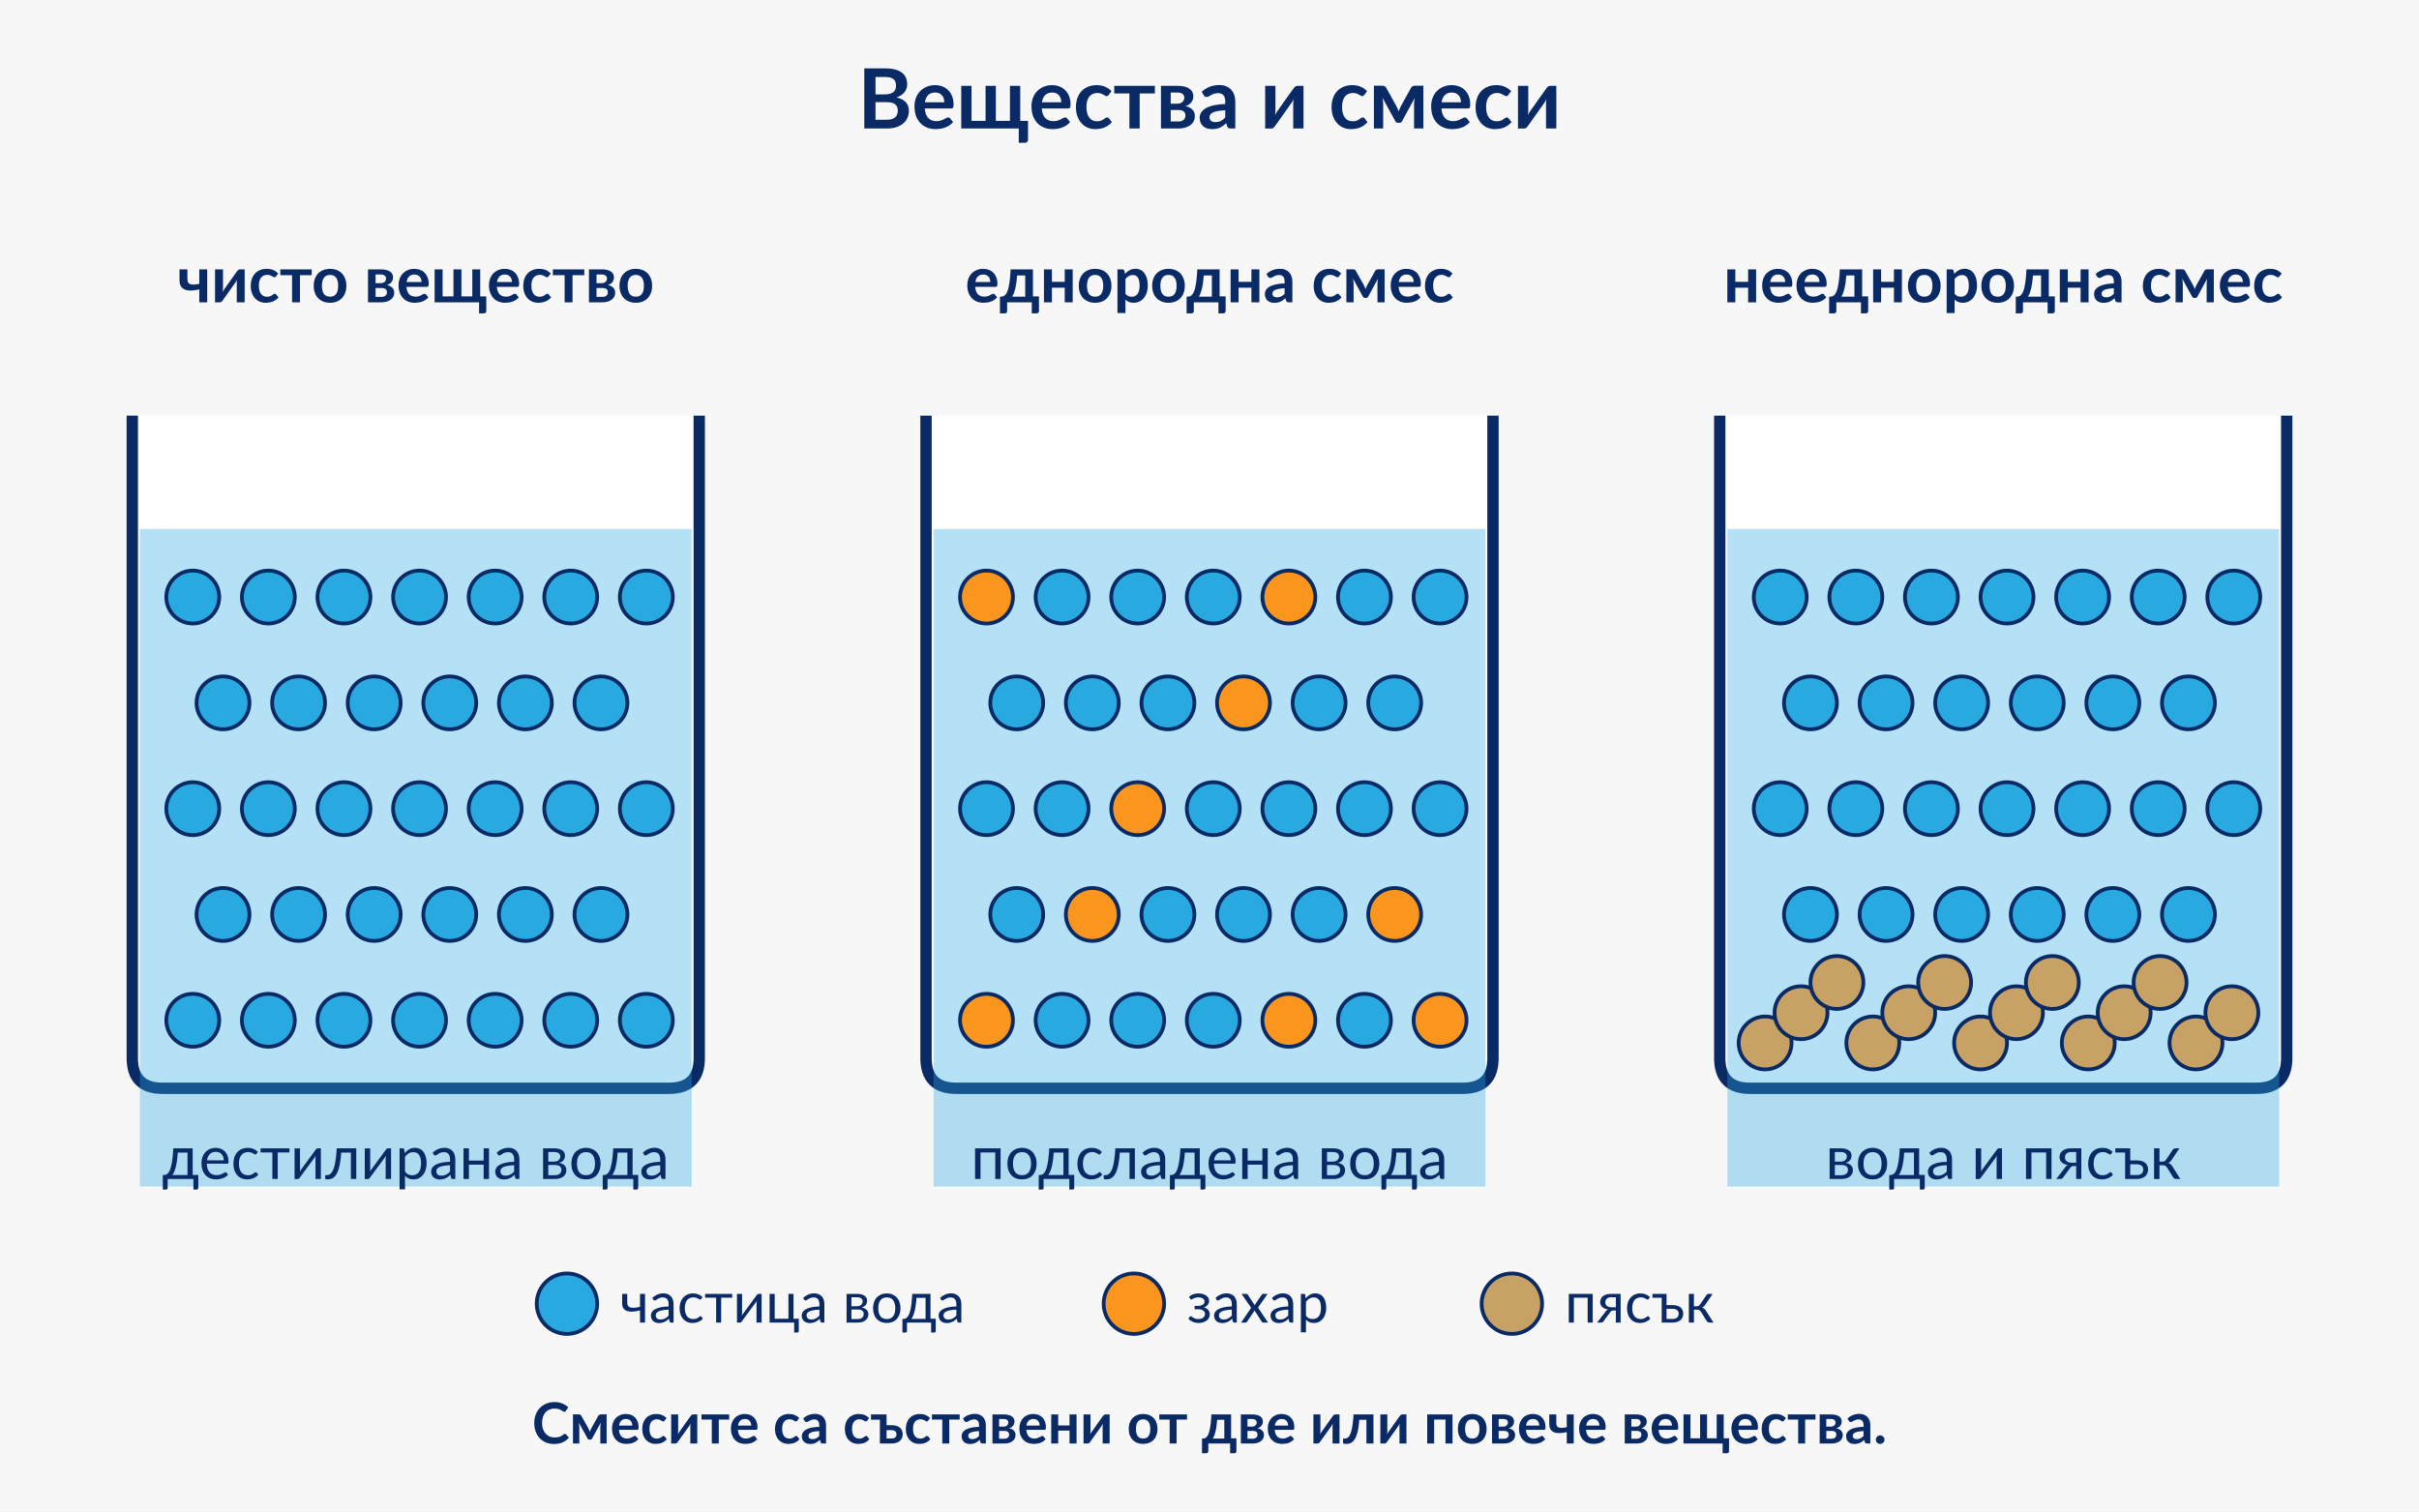
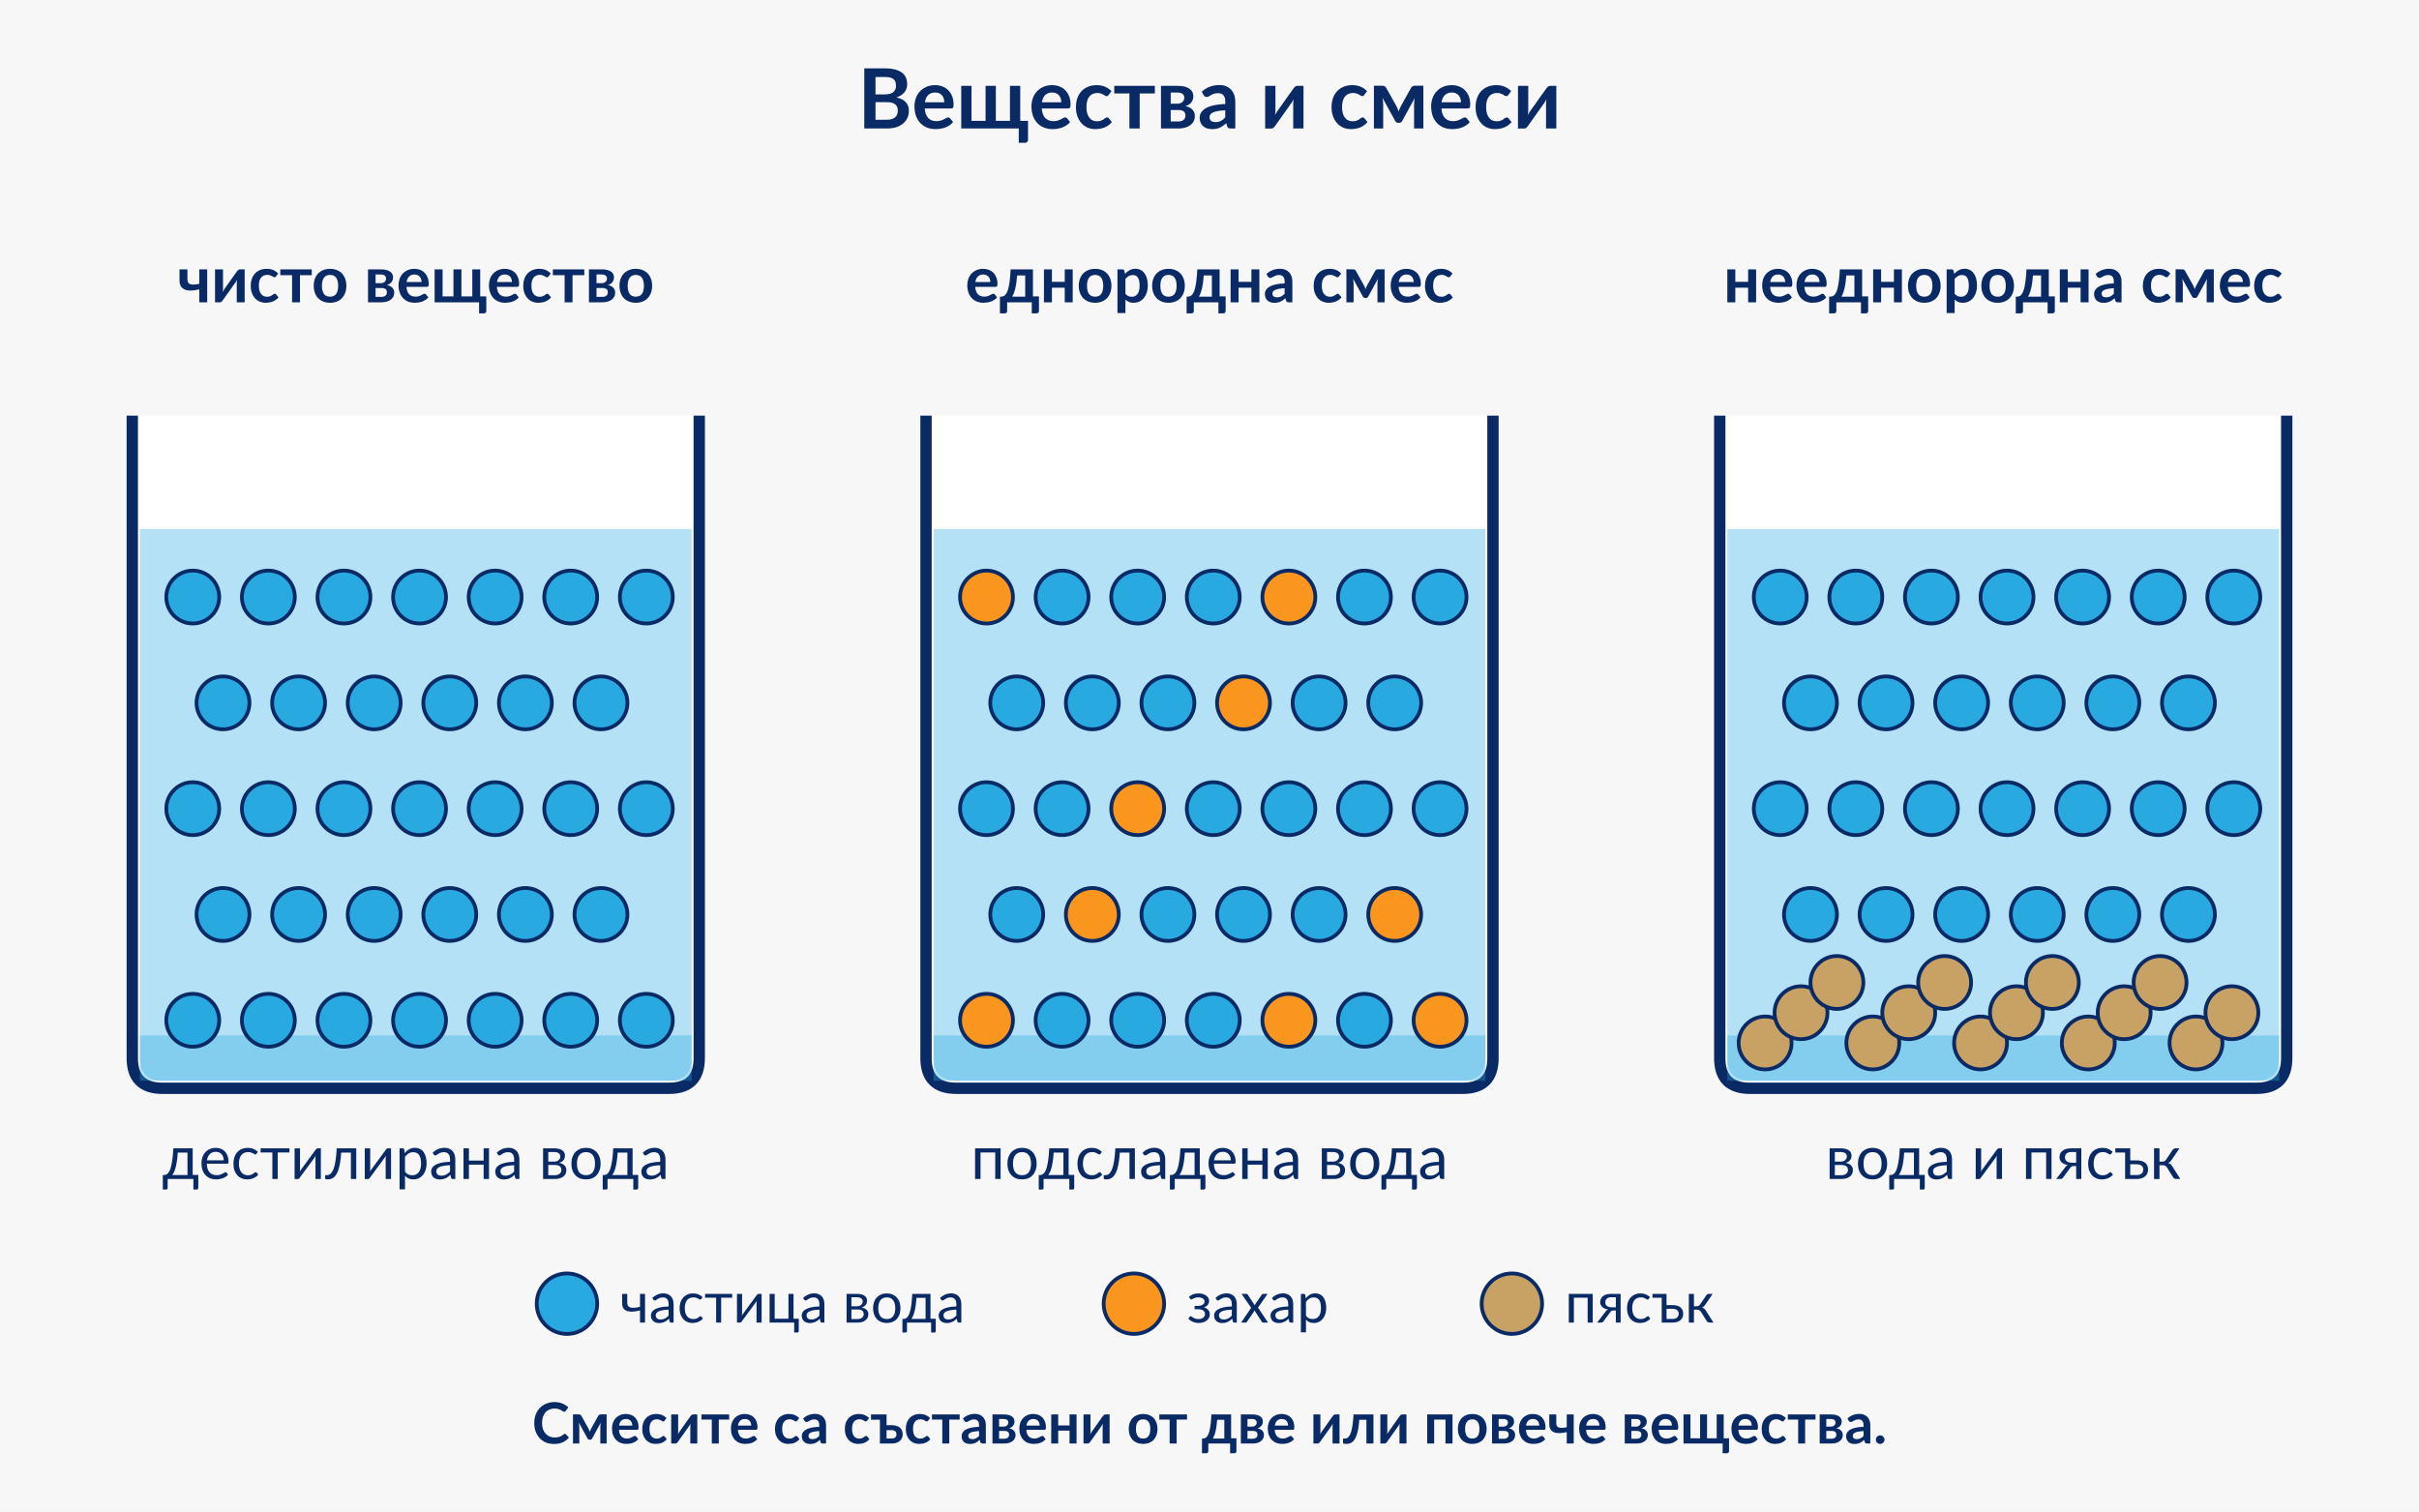
<svg xmlns="http://www.w3.org/2000/svg" viewBox="0 0 640 400" width="640" height="400" font-family="Lato, Arial, sans-serif" role="img">
  <defs>
    <marker id="a" viewBox="0 0 10 10" refX="8" refY="5" markerWidth="5" markerHeight="5" orient="auto-start-reverse">
      <path d="M0,0 L10,5 L0,10 z" fill="#0A2A66" />
    </marker>
    <marker id="o" viewBox="0 0 10 10" refX="8" refY="5" markerWidth="5" markerHeight="5" orient="auto-start-reverse">
      <path d="M0,0 L10,5 L0,10 z" fill="#FA961E" />
    </marker>
    <marker id="t" viewBox="0 0 10 10" refX="8" refY="5" markerWidth="5" markerHeight="5" orient="auto-start-reverse">
      <path d="M0,0 L10,5 L0,10 z" fill="#14BF96" />
    </marker>
    <marker id="c" viewBox="0 0 10 10" refX="8" refY="5" markerWidth="5" markerHeight="5" orient="auto-start-reverse">
      <path d="M0,0 L10,5 L0,10 z" fill="#28AAE1" />
    </marker>
    <marker id="g" viewBox="0 0 10 10" refX="8" refY="5" markerWidth="5" markerHeight="5" orient="auto-start-reverse">
      <path d="M0,0 L10,5 L0,10 z" fill="#3CB44B" />
    </marker>
    <marker id="gr" viewBox="0 0 10 10" refX="8" refY="5" markerWidth="5" markerHeight="5" orient="auto-start-reverse">
      <path d="M0,0 L10,5 L0,10 z" fill="#5A6478" />
    </marker>
  </defs>
  <rect width="640" height="400" fill="#F7F7F7" />
  <text x="320" y="34" font-size="22" text-anchor="middle" font-weight="bold" fill="#0A2A66">Вещества и смеси</text>
  <path d="M35,110 L35,280 Q35,288 43,288 L177,288 Q185,288 185,280 L185,110" fill="#fff" stroke="#0A2A66" stroke-width="3" />
-   <rect x="37" y="140" width="146" height="174" fill="#28AAE1" opacity="0.35" />
+   <rect x="37" y="140" width="146" height="146" fill="#28AAE1" opacity="0.35" />
+   <path d="M37,274 L37,280 Q37,286 43,286 L177,286 Q183,286 183,280 L183,274 z" fill="#28AAE1" stroke="none" stroke-width="0" opacity="0.35" />
  <text x="110" y="80" font-size="17" text-anchor="middle" font-weight="bold" fill="#0A2A66">чисто вещество</text>
  <circle cx="51" cy="158" r="7" fill="#28AAE1" stroke="#0A2A66" stroke-width="1" />
  <circle cx="59" cy="186" r="7" fill="#28AAE1" stroke="#0A2A66" stroke-width="1" />
  <circle cx="51" cy="214" r="7" fill="#28AAE1" stroke="#0A2A66" stroke-width="1" />
  <circle cx="59" cy="242" r="7" fill="#28AAE1" stroke="#0A2A66" stroke-width="1" />
  <circle cx="51" cy="270" r="7" fill="#28AAE1" stroke="#0A2A66" stroke-width="1" />
  <circle cx="71" cy="158" r="7" fill="#28AAE1" stroke="#0A2A66" stroke-width="1" />
  <circle cx="79" cy="186" r="7" fill="#28AAE1" stroke="#0A2A66" stroke-width="1" />
  <circle cx="71" cy="214" r="7" fill="#28AAE1" stroke="#0A2A66" stroke-width="1" />
  <circle cx="79" cy="242" r="7" fill="#28AAE1" stroke="#0A2A66" stroke-width="1" />
  <circle cx="71" cy="270" r="7" fill="#28AAE1" stroke="#0A2A66" stroke-width="1" />
  <circle cx="91" cy="158" r="7" fill="#28AAE1" stroke="#0A2A66" stroke-width="1" />
  <circle cx="99" cy="186" r="7" fill="#28AAE1" stroke="#0A2A66" stroke-width="1" />
  <circle cx="91" cy="214" r="7" fill="#28AAE1" stroke="#0A2A66" stroke-width="1" />
  <circle cx="99" cy="242" r="7" fill="#28AAE1" stroke="#0A2A66" stroke-width="1" />
  <circle cx="91" cy="270" r="7" fill="#28AAE1" stroke="#0A2A66" stroke-width="1" />
  <circle cx="111" cy="158" r="7" fill="#28AAE1" stroke="#0A2A66" stroke-width="1" />
  <circle cx="119" cy="186" r="7" fill="#28AAE1" stroke="#0A2A66" stroke-width="1" />
  <circle cx="111" cy="214" r="7" fill="#28AAE1" stroke="#0A2A66" stroke-width="1" />
  <circle cx="119" cy="242" r="7" fill="#28AAE1" stroke="#0A2A66" stroke-width="1" />
  <circle cx="111" cy="270" r="7" fill="#28AAE1" stroke="#0A2A66" stroke-width="1" />
  <circle cx="131" cy="158" r="7" fill="#28AAE1" stroke="#0A2A66" stroke-width="1" />
  <circle cx="139" cy="186" r="7" fill="#28AAE1" stroke="#0A2A66" stroke-width="1" />
  <circle cx="131" cy="214" r="7" fill="#28AAE1" stroke="#0A2A66" stroke-width="1" />
  <circle cx="139" cy="242" r="7" fill="#28AAE1" stroke="#0A2A66" stroke-width="1" />
  <circle cx="131" cy="270" r="7" fill="#28AAE1" stroke="#0A2A66" stroke-width="1" />
  <circle cx="151" cy="158" r="7" fill="#28AAE1" stroke="#0A2A66" stroke-width="1" />
  <circle cx="159" cy="186" r="7" fill="#28AAE1" stroke="#0A2A66" stroke-width="1" />
  <circle cx="151" cy="214" r="7" fill="#28AAE1" stroke="#0A2A66" stroke-width="1" />
  <circle cx="159" cy="242" r="7" fill="#28AAE1" stroke="#0A2A66" stroke-width="1" />
  <circle cx="151" cy="270" r="7" fill="#28AAE1" stroke="#0A2A66" stroke-width="1" />
  <circle cx="171" cy="158" r="7" fill="#28AAE1" stroke="#0A2A66" stroke-width="1" />
  <circle cx="171" cy="214" r="7" fill="#28AAE1" stroke="#0A2A66" stroke-width="1" />
  <circle cx="171" cy="270" r="7" fill="#28AAE1" stroke="#0A2A66" stroke-width="1" />
  <text x="110" y="312" font-size="16" text-anchor="middle" font-weight="normal" fill="#0A2A66">дестилирана вода</text>
  <path d="M245,110 L245,280 Q245,288 253,288 L387,288 Q395,288 395,280 L395,110" fill="#fff" stroke="#0A2A66" stroke-width="3" />
-   <rect x="247" y="140" width="146" height="174" fill="#28AAE1" opacity="0.35" />
+   <rect x="247" y="140" width="146" height="146" fill="#28AAE1" opacity="0.35" />
+   <path d="M247,274 L247,280 Q247,286 253,286 L387,286 Q393,286 393,280 L393,274 z" fill="#28AAE1" stroke="none" stroke-width="0" opacity="0.35" />
  <text x="320" y="80" font-size="17" text-anchor="middle" font-weight="bold" fill="#0A2A66">еднородна смес</text>
  <circle cx="261" cy="158" r="7" fill="#FA961E" stroke="#0A2A66" stroke-width="1" />
  <circle cx="269" cy="186" r="7" fill="#28AAE1" stroke="#0A2A66" stroke-width="1" />
  <circle cx="261" cy="214" r="7" fill="#28AAE1" stroke="#0A2A66" stroke-width="1" />
  <circle cx="269" cy="242" r="7" fill="#28AAE1" stroke="#0A2A66" stroke-width="1" />
  <circle cx="261" cy="270" r="7" fill="#FA961E" stroke="#0A2A66" stroke-width="1" />
  <circle cx="281" cy="158" r="7" fill="#28AAE1" stroke="#0A2A66" stroke-width="1" />
  <circle cx="289" cy="186" r="7" fill="#28AAE1" stroke="#0A2A66" stroke-width="1" />
  <circle cx="281" cy="214" r="7" fill="#28AAE1" stroke="#0A2A66" stroke-width="1" />
  <circle cx="289" cy="242" r="7" fill="#FA961E" stroke="#0A2A66" stroke-width="1" />
  <circle cx="281" cy="270" r="7" fill="#28AAE1" stroke="#0A2A66" stroke-width="1" />
  <circle cx="301" cy="158" r="7" fill="#28AAE1" stroke="#0A2A66" stroke-width="1" />
  <circle cx="309" cy="186" r="7" fill="#28AAE1" stroke="#0A2A66" stroke-width="1" />
  <circle cx="301" cy="214" r="7" fill="#FA961E" stroke="#0A2A66" stroke-width="1" />
  <circle cx="309" cy="242" r="7" fill="#28AAE1" stroke="#0A2A66" stroke-width="1" />
  <circle cx="301" cy="270" r="7" fill="#28AAE1" stroke="#0A2A66" stroke-width="1" />
  <circle cx="321" cy="158" r="7" fill="#28AAE1" stroke="#0A2A66" stroke-width="1" />
  <circle cx="329" cy="186" r="7" fill="#FA961E" stroke="#0A2A66" stroke-width="1" />
  <circle cx="321" cy="214" r="7" fill="#28AAE1" stroke="#0A2A66" stroke-width="1" />
  <circle cx="329" cy="242" r="7" fill="#28AAE1" stroke="#0A2A66" stroke-width="1" />
  <circle cx="321" cy="270" r="7" fill="#28AAE1" stroke="#0A2A66" stroke-width="1" />
  <circle cx="341" cy="158" r="7" fill="#FA961E" stroke="#0A2A66" stroke-width="1" />
  <circle cx="349" cy="186" r="7" fill="#28AAE1" stroke="#0A2A66" stroke-width="1" />
  <circle cx="341" cy="214" r="7" fill="#28AAE1" stroke="#0A2A66" stroke-width="1" />
  <circle cx="349" cy="242" r="7" fill="#28AAE1" stroke="#0A2A66" stroke-width="1" />
  <circle cx="341" cy="270" r="7" fill="#FA961E" stroke="#0A2A66" stroke-width="1" />
  <circle cx="361" cy="158" r="7" fill="#28AAE1" stroke="#0A2A66" stroke-width="1" />
  <circle cx="369" cy="186" r="7" fill="#28AAE1" stroke="#0A2A66" stroke-width="1" />
  <circle cx="361" cy="214" r="7" fill="#28AAE1" stroke="#0A2A66" stroke-width="1" />
  <circle cx="369" cy="242" r="7" fill="#FA961E" stroke="#0A2A66" stroke-width="1" />
  <circle cx="361" cy="270" r="7" fill="#28AAE1" stroke="#0A2A66" stroke-width="1" />
  <circle cx="381" cy="158" r="7" fill="#28AAE1" stroke="#0A2A66" stroke-width="1" />
  <circle cx="381" cy="214" r="7" fill="#28AAE1" stroke="#0A2A66" stroke-width="1" />
  <circle cx="381" cy="270" r="7" fill="#FA961E" stroke="#0A2A66" stroke-width="1" />
  <text x="320" y="312" font-size="16" text-anchor="middle" font-weight="normal" fill="#0A2A66">подсладена вода</text>
  <path d="M455,110 L455,280 Q455,288 463,288 L597,288 Q605,288 605,280 L605,110" fill="#fff" stroke="#0A2A66" stroke-width="3" />
-   <rect x="457" y="140" width="146" height="174" fill="#28AAE1" opacity="0.35" />
+   <rect x="457" y="140" width="146" height="146" fill="#28AAE1" opacity="0.35" />
+   <path d="M457,274 L457,280 Q457,286 463,286 L597,286 Q603,286 603,280 L603,274 z" fill="#28AAE1" stroke="none" stroke-width="0" opacity="0.35" />
  <text x="530" y="80" font-size="17" text-anchor="middle" font-weight="bold" fill="#0A2A66">нееднородна смес</text>
  <circle cx="471" cy="158" r="7" fill="#28AAE1" stroke="#0A2A66" stroke-width="1" />
  <circle cx="479" cy="186" r="7" fill="#28AAE1" stroke="#0A2A66" stroke-width="1" />
  <circle cx="471" cy="214" r="7" fill="#28AAE1" stroke="#0A2A66" stroke-width="1" />
  <circle cx="479" cy="242" r="7" fill="#28AAE1" stroke="#0A2A66" stroke-width="1" />
  <circle cx="491" cy="158" r="7" fill="#28AAE1" stroke="#0A2A66" stroke-width="1" />
  <circle cx="499" cy="186" r="7" fill="#28AAE1" stroke="#0A2A66" stroke-width="1" />
  <circle cx="491" cy="214" r="7" fill="#28AAE1" stroke="#0A2A66" stroke-width="1" />
  <circle cx="499" cy="242" r="7" fill="#28AAE1" stroke="#0A2A66" stroke-width="1" />
  <circle cx="511" cy="158" r="7" fill="#28AAE1" stroke="#0A2A66" stroke-width="1" />
  <circle cx="519" cy="186" r="7" fill="#28AAE1" stroke="#0A2A66" stroke-width="1" />
  <circle cx="511" cy="214" r="7" fill="#28AAE1" stroke="#0A2A66" stroke-width="1" />
  <circle cx="519" cy="242" r="7" fill="#28AAE1" stroke="#0A2A66" stroke-width="1" />
  <circle cx="531" cy="158" r="7" fill="#28AAE1" stroke="#0A2A66" stroke-width="1" />
  <circle cx="539" cy="186" r="7" fill="#28AAE1" stroke="#0A2A66" stroke-width="1" />
  <circle cx="531" cy="214" r="7" fill="#28AAE1" stroke="#0A2A66" stroke-width="1" />
  <circle cx="539" cy="242" r="7" fill="#28AAE1" stroke="#0A2A66" stroke-width="1" />
  <circle cx="551" cy="158" r="7" fill="#28AAE1" stroke="#0A2A66" stroke-width="1" />
  <circle cx="559" cy="186" r="7" fill="#28AAE1" stroke="#0A2A66" stroke-width="1" />
  <circle cx="551" cy="214" r="7" fill="#28AAE1" stroke="#0A2A66" stroke-width="1" />
  <circle cx="559" cy="242" r="7" fill="#28AAE1" stroke="#0A2A66" stroke-width="1" />
  <circle cx="571" cy="158" r="7" fill="#28AAE1" stroke="#0A2A66" stroke-width="1" />
  <circle cx="579" cy="186" r="7" fill="#28AAE1" stroke="#0A2A66" stroke-width="1" />
  <circle cx="571" cy="214" r="7" fill="#28AAE1" stroke="#0A2A66" stroke-width="1" />
  <circle cx="579" cy="242" r="7" fill="#28AAE1" stroke="#0A2A66" stroke-width="1" />
  <circle cx="591" cy="158" r="7" fill="#28AAE1" stroke="#0A2A66" stroke-width="1" />
  <circle cx="591" cy="214" r="7" fill="#28AAE1" stroke="#0A2A66" stroke-width="1" />
  <circle cx="467.0" cy="276" r="7" fill="#C8A165" stroke="#0A2A66" stroke-width="1" />
  <circle cx="476.5" cy="268" r="7" fill="#C8A165" stroke="#0A2A66" stroke-width="1" />
  <circle cx="486.0" cy="260" r="7" fill="#C8A165" stroke="#0A2A66" stroke-width="1" />
  <circle cx="495.5" cy="276" r="7" fill="#C8A165" stroke="#0A2A66" stroke-width="1" />
  <circle cx="505.0" cy="268" r="7" fill="#C8A165" stroke="#0A2A66" stroke-width="1" />
  <circle cx="514.5" cy="260" r="7" fill="#C8A165" stroke="#0A2A66" stroke-width="1" />
  <circle cx="524.0" cy="276" r="7" fill="#C8A165" stroke="#0A2A66" stroke-width="1" />
  <circle cx="533.5" cy="268" r="7" fill="#C8A165" stroke="#0A2A66" stroke-width="1" />
  <circle cx="543.0" cy="260" r="7" fill="#C8A165" stroke="#0A2A66" stroke-width="1" />
  <circle cx="552.5" cy="276" r="7" fill="#C8A165" stroke="#0A2A66" stroke-width="1" />
  <circle cx="562.0" cy="268" r="7" fill="#C8A165" stroke="#0A2A66" stroke-width="1" />
  <circle cx="571.5" cy="260" r="7" fill="#C8A165" stroke="#0A2A66" stroke-width="1" />
  <circle cx="581.0" cy="276" r="7" fill="#C8A165" stroke="#0A2A66" stroke-width="1" />
  <circle cx="590.5" cy="268" r="7" fill="#C8A165" stroke="#0A2A66" stroke-width="1" />
  <text x="530" y="312" font-size="16" text-anchor="middle" font-weight="normal" fill="#0A2A66">вода и пясък</text>
  <circle cx="150" cy="345" r="8" fill="#28AAE1" stroke="#0A2A66" stroke-width="1" />
  <text x="164" y="350" font-size="15" text-anchor="start" font-weight="normal" fill="#0A2A66">частица вода</text>
  <circle cx="300" cy="345" r="8" fill="#FA961E" stroke="#0A2A66" stroke-width="1" />
  <text x="314" y="350" font-size="15" text-anchor="start" font-weight="normal" fill="#0A2A66">захар</text>
  <circle cx="400" cy="345" r="8" fill="#C8A165" stroke="#0A2A66" stroke-width="1" />
  <text x="414" y="350" font-size="15" text-anchor="start" font-weight="normal" fill="#0A2A66">пясък</text>
  <text x="320" y="382" font-size="15" text-anchor="middle" font-weight="bold" fill="#0A2A66">Смесите са съставени от две или повече вещества.</text>
</svg>
